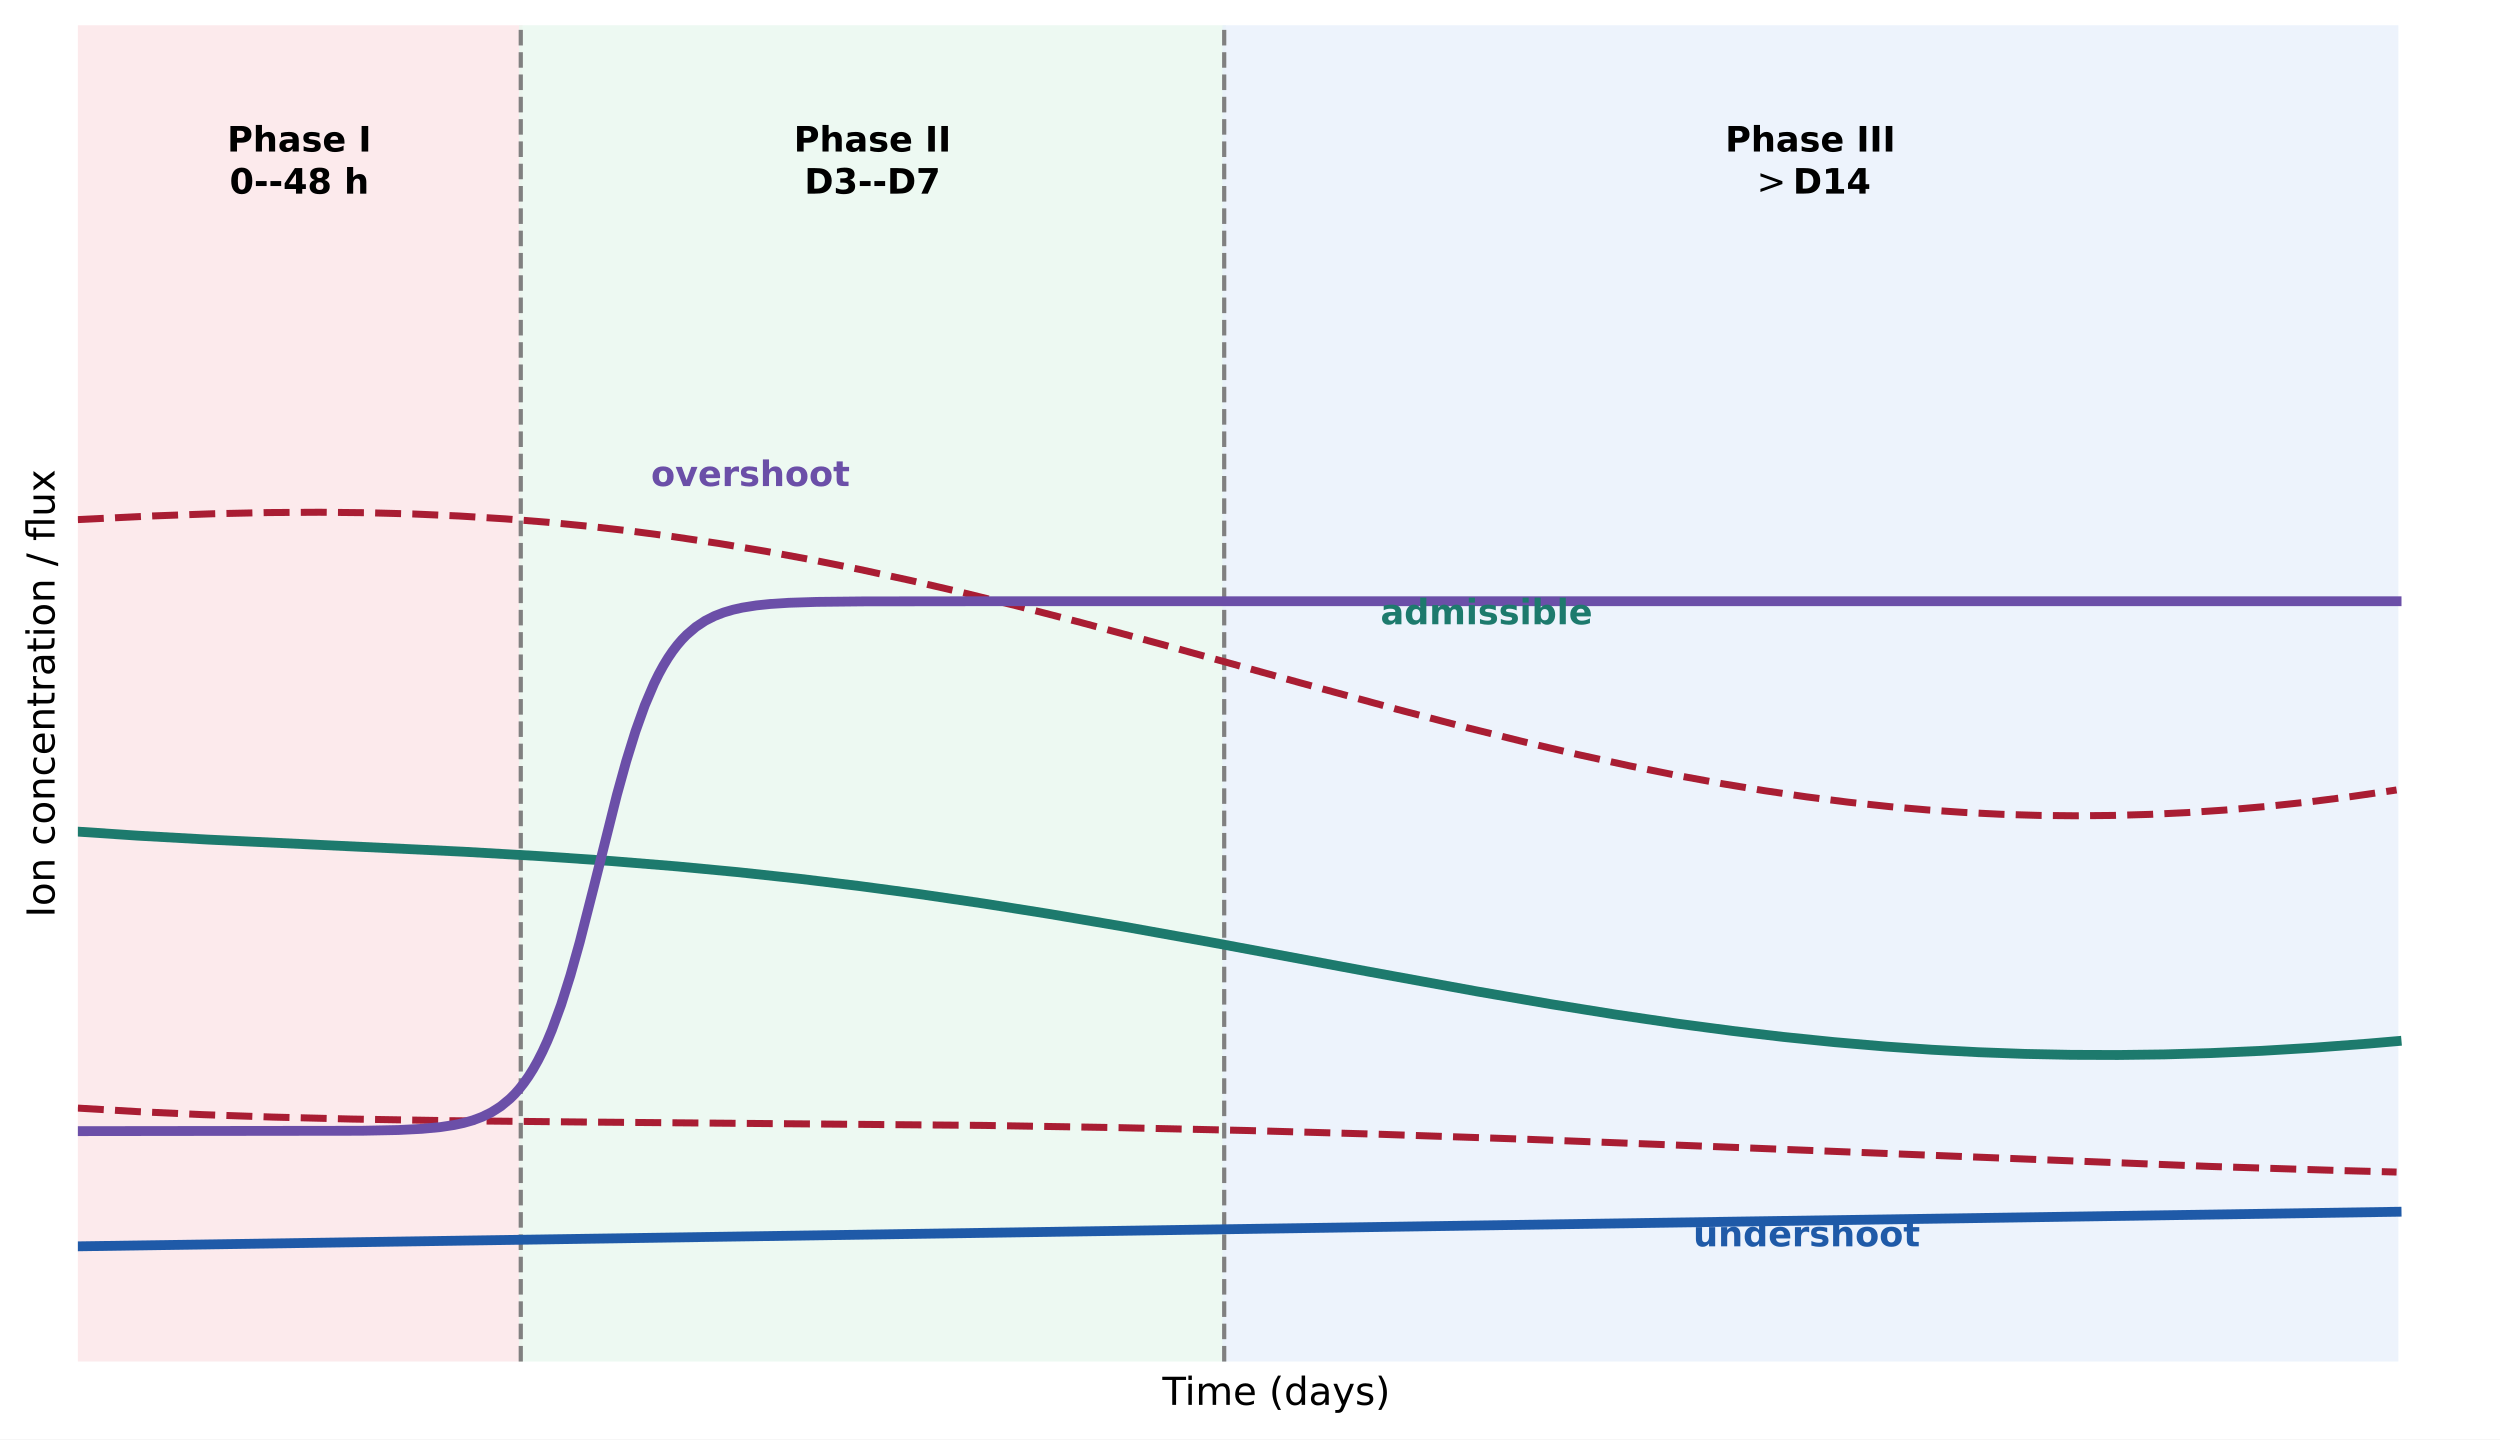
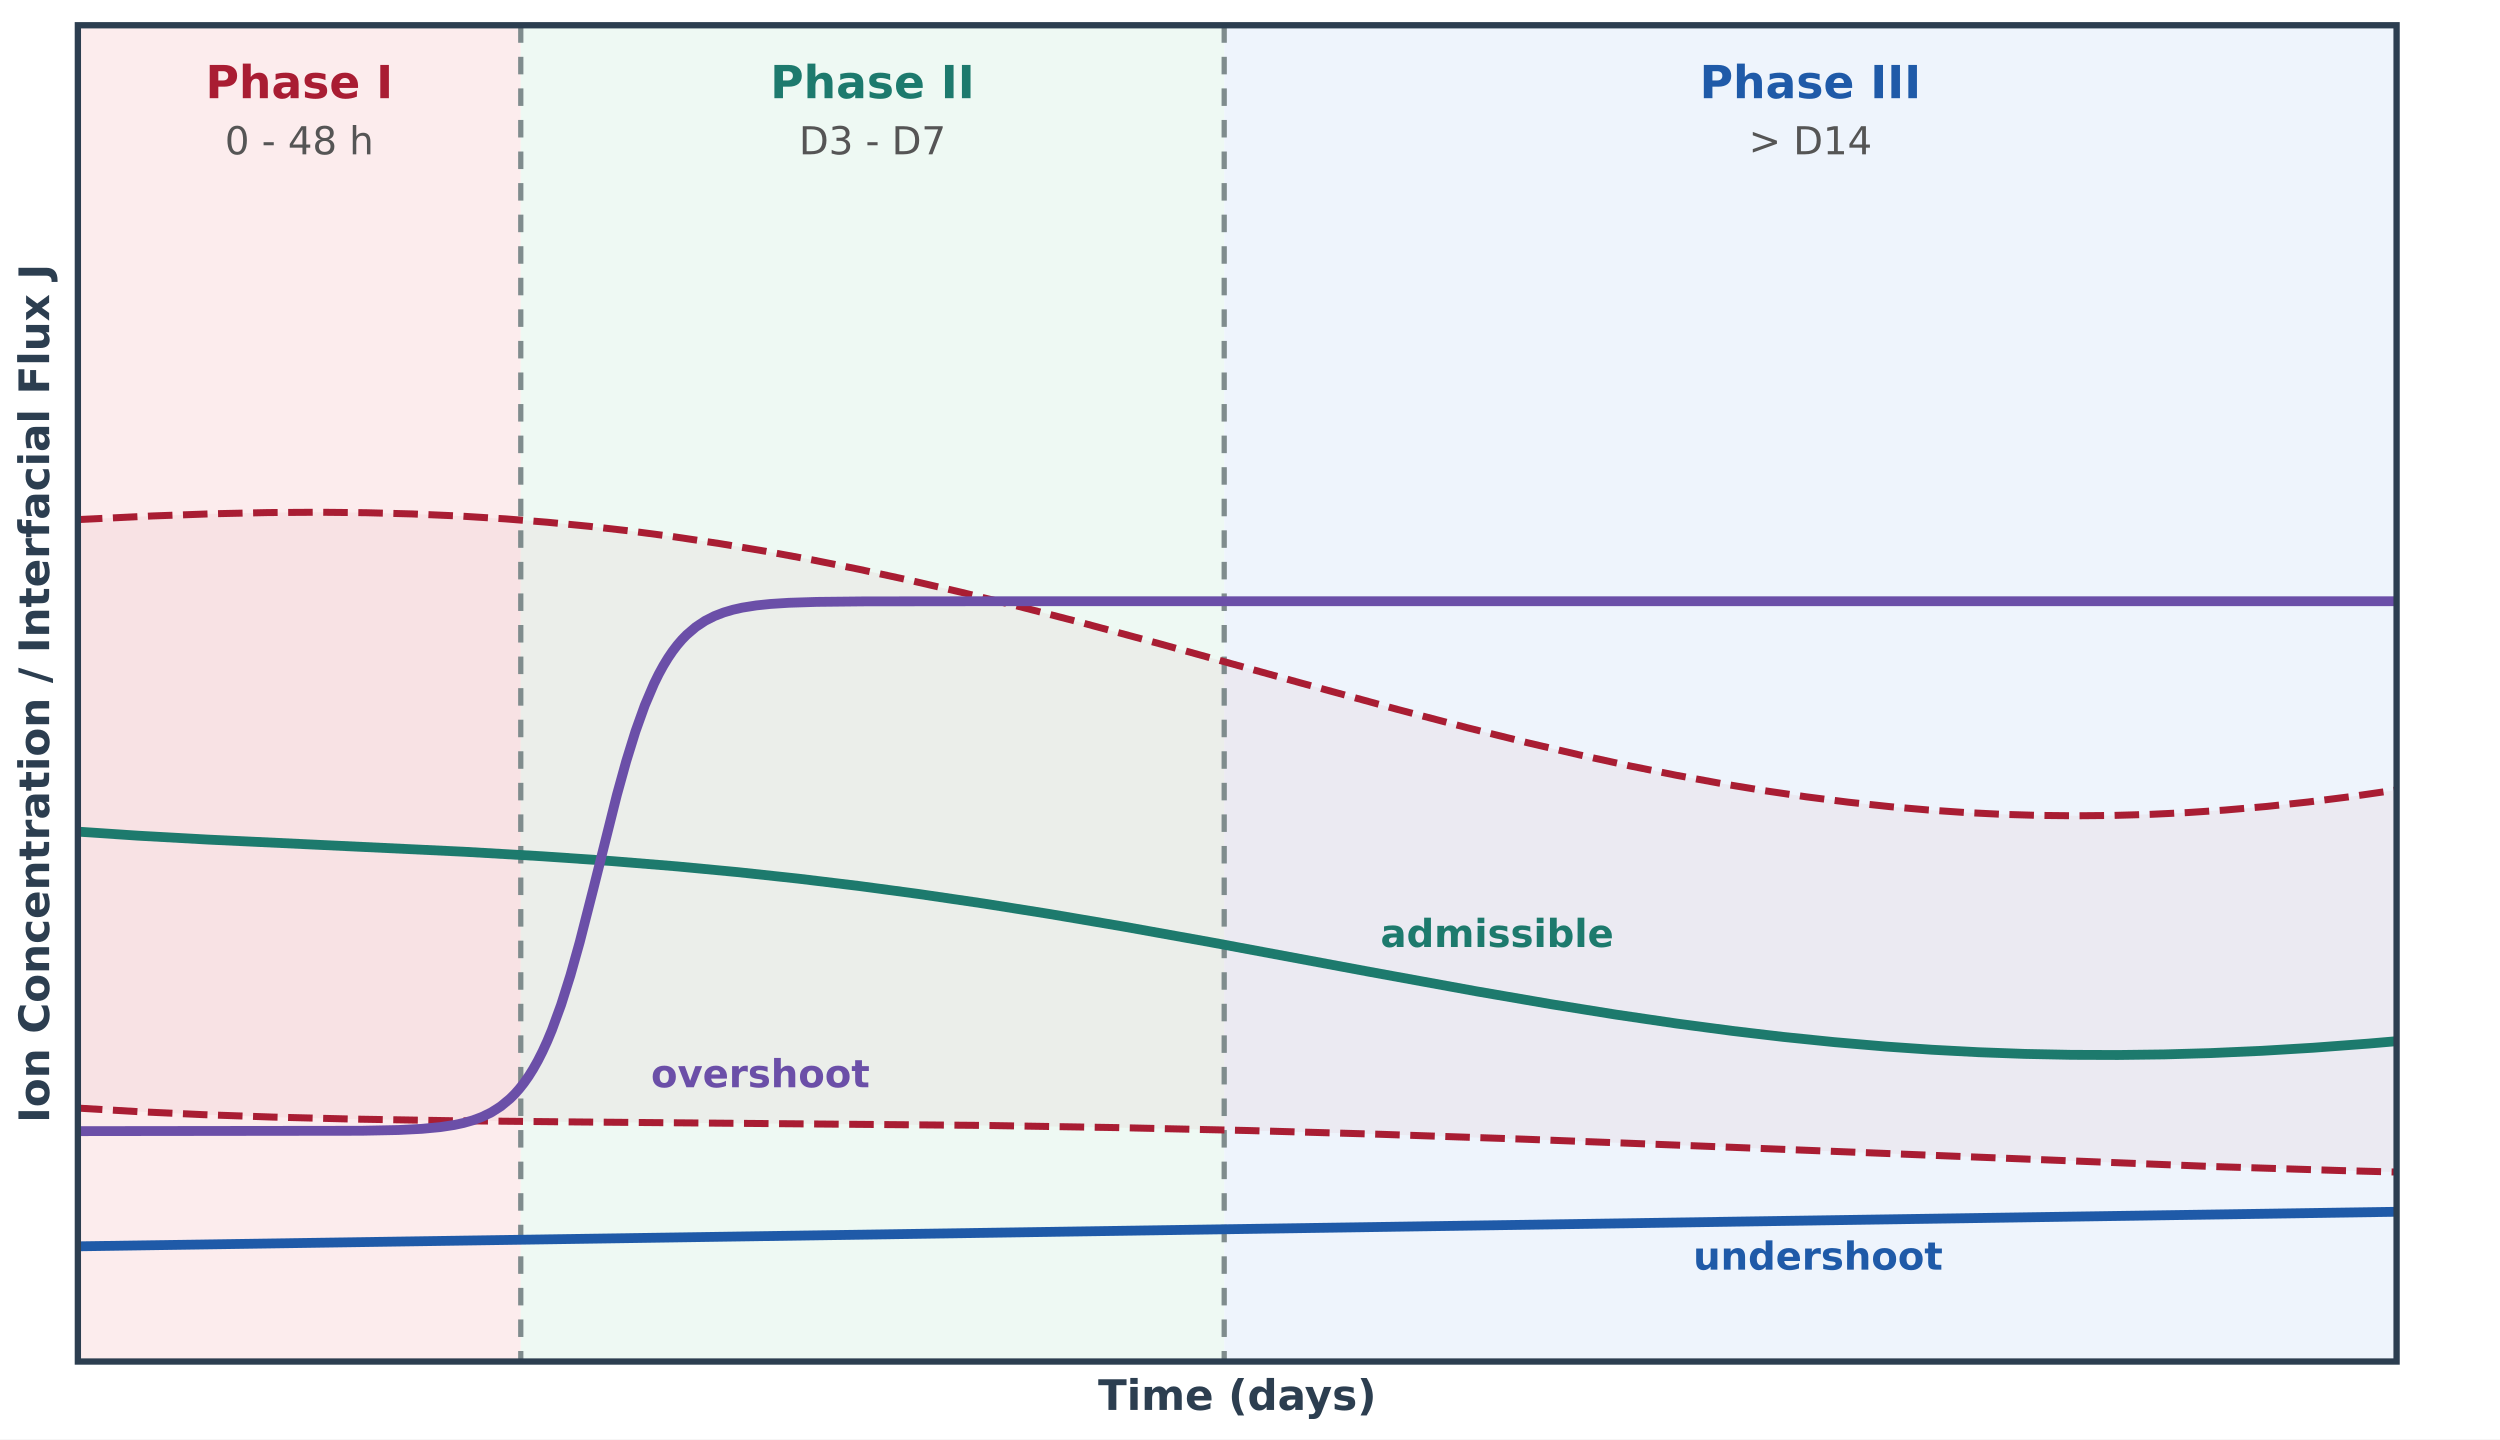
- <svg xmlns="http://www.w3.org/2000/svg" xmlns:xlink="http://www.w3.org/1999/xlink" width="712.801pt" height="410.401pt" viewBox="0 0 712.801 410.401" version="1.1">
+ <svg xmlns="http://www.w3.org/2000/svg" width="712.801pt" height="410.401pt" viewBox="0 0 712.801 410.401" version="1.1">
  <defs>
-     <style type="text/css">*{stroke-linejoin: round; stroke-linecap: butt}</style>
-   </defs>
-   <g id="figure_1">
-     <g id="patch_1">
-       <path d="M 0 410.401  L 712.801 410.401  L 712.801 0  L 0 0  z " style="fill: #ffffff" />
-     </g>
-     <g id="axes_1">
-       <g id="patch_2">
-         <path d="M 22.201 388.2  L 148.481 388.2  L 148.481 7.2  L 22.201 7.2  z " clip-path="url(#p2aba3b07e5)" style="fill: #fbe5e7; opacity: 0.8; stroke: #fbe5e7; stroke-linejoin: miter" />
-       </g>
-       <g id="patch_3">
-         <path d="M 148.481 388.2  L 349.044 388.2  L 349.044 7.2  L 148.481 7.2  z " clip-path="url(#p2aba3b07e5)" style="fill: #e8f7ef; opacity: 0.8; stroke: #e8f7ef; stroke-linejoin: miter" />
-       </g>
-       <g id="patch_4">
-         <path d="M 349.044 388.2  L 683.316 388.2  L 683.316 7.2  L 349.044 7.2  z " clip-path="url(#p2aba3b07e5)" style="fill: #e8f0fb; opacity: 0.8; stroke: #e8f0fb; stroke-linejoin: miter" />
-       </g>
-       <g id="matplotlib.axis_1">
-         <g id="text_1">
-           <g transform="translate(331.4191 400.5583) scale(0.11 -0.11)">
-             <defs>
-               <path id="DejaVuSans-37" d="M -19 4666  L 3928 4666  L 3928 4134  L 2272 4134  L 2272 0  L 1638 0  L 1638 4134  L -19 4134  L -19 4666  z " transform="scale(0.015625)" />
-               <path id="DejaVuSans-4c" d="M 603 3500  L 1178 3500  L 1178 0  L 603 0  L 603 3500  z M 603 4863  L 1178 4863  L 1178 4134  L 603 4134  L 603 4863  z " transform="scale(0.015625)" />
-               <path id="DejaVuSans-50" d="M 3328 2828  Q 3544 3216 3844 3400  Q 4144 3584 4550 3584  Q 5097 3584 5394 3201  Q 5691 2819 5691 2113  L 5691 0  L 5113 0  L 5113 2094  Q 5113 2597 4934 2840  Q 4756 3084 4391 3084  Q 3944 3084 3684 2787  Q 3425 2491 3425 1978  L 3425 0  L 2847 0  L 2847 2094  Q 2847 2600 2669 2842  Q 2491 3084 2119 3084  Q 1678 3084 1418 2786  Q 1159 2488 1159 1978  L 1159 0  L 581 0  L 581 3500  L 1159 3500  L 1159 2956  Q 1356 3278 1631 3431  Q 1906 3584 2284 3584  Q 2666 3584 2933 3390  Q 3200 3197 3328 2828  z " transform="scale(0.015625)" />
-               <path id="DejaVuSans-48" d="M 3597 1894  L 3597 1613  L 953 1613  Q 991 1019 1311 708  Q 1631 397 2203 397  Q 2534 397 2845 478  Q 3156 559 3463 722  L 3463 178  Q 3153 47 2828 -22  Q 2503 -91 2169 -91  Q 1331 -91 842 396  Q 353 884 353 1716  Q 353 2575 817 3079  Q 1281 3584 2069 3584  Q 2775 3584 3186 3129  Q 3597 2675 3597 1894  z M 3022 2063  Q 3016 2534 2758 2815  Q 2500 3097 2075 3097  Q 1594 3097 1305 2825  Q 1016 2553 972 2059  L 3022 2063  z " transform="scale(0.015625)" />
-               <path id="DejaVuSans-3" transform="scale(0.015625)" />
-               <path id="DejaVuSans-b" d="M 1984 4856  Q 1566 4138 1362 3434  Q 1159 2731 1159 2009  Q 1159 1288 1364 580  Q 1569 -128 1984 -844  L 1484 -844  Q 1016 -109 783 600  Q 550 1309 550 2009  Q 550 2706 781 3412  Q 1013 4119 1484 4856  L 1984 4856  z " transform="scale(0.015625)" />
-               <path id="DejaVuSans-47" d="M 2906 2969  L 2906 4863  L 3481 4863  L 3481 0  L 2906 0  L 2906 525  Q 2725 213 2448 61  Q 2172 -91 1784 -91  Q 1150 -91 751 415  Q 353 922 353 1747  Q 353 2572 751 3078  Q 1150 3584 1784 3584  Q 2172 3584 2448 3432  Q 2725 3281 2906 2969  z M 947 1747  Q 947 1113 1208 752  Q 1469 391 1925 391  Q 2381 391 2643 752  Q 2906 1113 2906 1747  Q 2906 2381 2643 2742  Q 2381 3103 1925 3103  Q 1469 3103 1208 2742  Q 947 2381 947 1747  z " transform="scale(0.015625)" />
-               <path id="DejaVuSans-44" d="M 2194 1759  Q 1497 1759 1228 1600  Q 959 1441 959 1056  Q 959 750 1161 570  Q 1363 391 1709 391  Q 2188 391 2477 730  Q 2766 1069 2766 1631  L 2766 1759  L 2194 1759  z M 3341 1997  L 3341 0  L 2766 0  L 2766 531  Q 2569 213 2275 61  Q 1981 -91 1556 -91  Q 1019 -91 701 211  Q 384 513 384 1019  Q 384 1609 779 1909  Q 1175 2209 1959 2209  L 2766 2209  L 2766 2266  Q 2766 2663 2505 2880  Q 2244 3097 1772 3097  Q 1472 3097 1187 3025  Q 903 2953 641 2809  L 641 3341  Q 956 3463 1253 3523  Q 1550 3584 1831 3584  Q 2591 3584 2966 3190  Q 3341 2797 3341 1997  z " transform="scale(0.015625)" />
-               <path id="DejaVuSans-5c" d="M 2059 -325  Q 1816 -950 1584 -1140  Q 1353 -1331 966 -1331  L 506 -1331  L 506 -850  L 844 -850  Q 1081 -850 1212 -737  Q 1344 -625 1503 -206  L 1606 56  L 191 3500  L 800 3500  L 1894 763  L 2988 3500  L 3597 3500  L 2059 -325  z " transform="scale(0.015625)" />
-               <path id="DejaVuSans-56" d="M 2834 3397  L 2834 2853  Q 2591 2978 2328 3040  Q 2066 3103 1784 3103  Q 1356 3103 1142 2972  Q 928 2841 928 2578  Q 928 2378 1081 2264  Q 1234 2150 1697 2047  L 1894 2003  Q 2506 1872 2764 1633  Q 3022 1394 3022 966  Q 3022 478 2636 193  Q 2250 -91 1575 -91  Q 1294 -91 989 -36  Q 684 19 347 128  L 347 722  Q 666 556 975 473  Q 1284 391 1588 391  Q 1994 391 2212 530  Q 2431 669 2431 922  Q 2431 1156 2273 1281  Q 2116 1406 1581 1522  L 1381 1569  Q 847 1681 609 1914  Q 372 2147 372 2553  Q 372 3047 722 3315  Q 1072 3584 1716 3584  Q 2034 3584 2315 3537  Q 2597 3491 2834 3397  z " transform="scale(0.015625)" />
-               <path id="DejaVuSans-c" d="M 513 4856  L 1013 4856  Q 1481 4119 1714 3412  Q 1947 2706 1947 2009  Q 1947 1309 1714 600  Q 1481 -109 1013 -844  L 513 -844  Q 928 -128 1133 580  Q 1338 1288 1338 2009  Q 1338 2731 1133 3434  Q 928 4138 513 4856  z " transform="scale(0.015625)" />
-             </defs>
-             <use xlink:href="#DejaVuSans-37" />
-             <use xlink:href="#DejaVuSans-4c" transform="translate(58 0)" />
-             <use xlink:href="#DejaVuSans-50" transform="translate(85.78125 0)" />
-             <use xlink:href="#DejaVuSans-48" transform="translate(183.1875 0)" />
-             <use xlink:href="#DejaVuSans-3" transform="translate(244.7188 0)" />
-             <use xlink:href="#DejaVuSans-b" transform="translate(276.5 0)" />
-             <use xlink:href="#DejaVuSans-47" transform="translate(315.5156 0)" />
-             <use xlink:href="#DejaVuSans-44" transform="translate(379 0)" />
-             <use xlink:href="#DejaVuSans-5c" transform="translate(440.2812 0)" />
-             <use xlink:href="#DejaVuSans-56" transform="translate(499.4688 0)" />
-             <use xlink:href="#DejaVuSans-c" transform="translate(551.5625 0)" />
-           </g>
-         </g>
-       </g>
-       <g id="matplotlib.axis_2">
-         <g id="text_2">
-           <g transform="translate(15.55828 261.567) rotate(-90) scale(0.11 -0.11)">
-             <defs>
-               <path id="DejaVuSans-2c" d="M 628 4666  L 1259 4666  L 1259 0  L 628 0  L 628 4666  z " transform="scale(0.015625)" />
-               <path id="DejaVuSans-52" d="M 1959 3097  Q 1497 3097 1228 2736  Q 959 2375 959 1747  Q 959 1119 1226 758  Q 1494 397 1959 397  Q 2419 397 2687 759  Q 2956 1122 2956 1747  Q 2956 2369 2687 2733  Q 2419 3097 1959 3097  z M 1959 3584  Q 2709 3584 3137 3096  Q 3566 2609 3566 1747  Q 3566 888 3137 398  Q 2709 -91 1959 -91  Q 1206 -91 779 398  Q 353 888 353 1747  Q 353 2609 779 3096  Q 1206 3584 1959 3584  z " transform="scale(0.015625)" />
-               <path id="DejaVuSans-51" d="M 3513 2113  L 3513 0  L 2938 0  L 2938 2094  Q 2938 2591 2744 2837  Q 2550 3084 2163 3084  Q 1697 3084 1428 2787  Q 1159 2491 1159 1978  L 1159 0  L 581 0  L 581 3500  L 1159 3500  L 1159 2956  Q 1366 3272 1645 3428  Q 1925 3584 2291 3584  Q 2894 3584 3203 3211  Q 3513 2838 3513 2113  z " transform="scale(0.015625)" />
-               <path id="DejaVuSans-46" d="M 3122 3366  L 3122 2828  Q 2878 2963 2633 3030  Q 2388 3097 2138 3097  Q 1578 3097 1268 2742  Q 959 2388 959 1747  Q 959 1106 1268 751  Q 1578 397 2138 397  Q 2388 397 2633 464  Q 2878 531 3122 666  L 3122 134  Q 2881 22 2623 -34  Q 2366 -91 2075 -91  Q 1284 -91 818 406  Q 353 903 353 1747  Q 353 2603 823 3093  Q 1294 3584 2113 3584  Q 2378 3584 2631 3529  Q 2884 3475 3122 3366  z " transform="scale(0.015625)" />
-               <path id="DejaVuSans-57" d="M 1172 4494  L 1172 3500  L 2356 3500  L 2356 3053  L 1172 3053  L 1172 1153  Q 1172 725 1289 603  Q 1406 481 1766 481  L 2356 481  L 2356 0  L 1766 0  Q 1100 0 847 248  Q 594 497 594 1153  L 594 3053  L 172 3053  L 172 3500  L 594 3500  L 594 4494  L 1172 4494  z " transform="scale(0.015625)" />
-               <path id="DejaVuSans-55" d="M 2631 2963  Q 2534 3019 2420 3045  Q 2306 3072 2169 3072  Q 1681 3072 1420 2755  Q 1159 2438 1159 1844  L 1159 0  L 581 0  L 581 3500  L 1159 3500  L 1159 2956  Q 1341 3275 1631 3429  Q 1922 3584 2338 3584  Q 2397 3584 2469 3576  Q 2541 3569 2628 3553  L 2631 2963  z " transform="scale(0.015625)" />
-               <path id="DejaVuSans-12" d="M 1625 4666  L 2156 4666  L 531 -594  L 0 -594  L 1625 4666  z " transform="scale(0.015625)" />
-               <path id="DejaVuSans-13b0" d="M 1831 4863  L 3431 4863  L 3431 0  L 2853 0  L 2853 4384  L 1825 4384  Q 1516 4384 1395 4259  Q 1275 4134 1275 3809  L 1275 3500  L 2222 3500  L 2222 3053  L 1275 3053  L 1275 0  L 697 0  L 697 3053  L 147 3053  L 147 3500  L 697 3500  L 697 3744  Q 697 4328 969 4595  Q 1241 4863 1831 4863  z " transform="scale(0.015625)" />
-               <path id="DejaVuSans-58" d="M 544 1381  L 544 3500  L 1119 3500  L 1119 1403  Q 1119 906 1312 657  Q 1506 409 1894 409  Q 2359 409 2629 706  Q 2900 1003 2900 1516  L 2900 3500  L 3475 3500  L 3475 0  L 2900 0  L 2900 538  Q 2691 219 2414 64  Q 2138 -91 1772 -91  Q 1169 -91 856 284  Q 544 659 544 1381  z M 1991 3584  L 1991 3584  z " transform="scale(0.015625)" />
-               <path id="DejaVuSans-5b" d="M 3513 3500  L 2247 1797  L 3578 0  L 2900 0  L 1881 1375  L 863 0  L 184 0  L 1544 1831  L 300 3500  L 978 3500  L 1906 2253  L 2834 3500  L 3513 3500  z " transform="scale(0.015625)" />
-             </defs>
-             <use xlink:href="#DejaVuSans-2c" />
-             <use xlink:href="#DejaVuSans-52" transform="translate(29.5 0)" />
-             <use xlink:href="#DejaVuSans-51" transform="translate(90.6875 0)" />
-             <use xlink:href="#DejaVuSans-3" transform="translate(154.0625 0)" />
-             <use xlink:href="#DejaVuSans-46" transform="translate(185.8438 0)" />
-             <use xlink:href="#DejaVuSans-52" transform="translate(240.8281 0)" />
-             <use xlink:href="#DejaVuSans-51" transform="translate(302.0156 0)" />
-             <use xlink:href="#DejaVuSans-46" transform="translate(365.3906 0)" />
-             <use xlink:href="#DejaVuSans-48" transform="translate(420.375 0)" />
-             <use xlink:href="#DejaVuSans-51" transform="translate(481.9062 0)" />
-             <use xlink:href="#DejaVuSans-57" transform="translate(545.2812 0)" />
-             <use xlink:href="#DejaVuSans-55" transform="translate(584.4844 0)" />
-             <use xlink:href="#DejaVuSans-44" transform="translate(625.5938 0)" />
-             <use xlink:href="#DejaVuSans-57" transform="translate(686.875 0)" />
-             <use xlink:href="#DejaVuSans-4c" transform="translate(726.0781 0)" />
-             <use xlink:href="#DejaVuSans-52" transform="translate(753.8594 0)" />
-             <use xlink:href="#DejaVuSans-51" transform="translate(815.0469 0)" />
-             <use xlink:href="#DejaVuSans-3" transform="translate(878.4219 0)" />
-             <use xlink:href="#DejaVuSans-12" transform="translate(910.2031 0)" />
-             <use xlink:href="#DejaVuSans-3" transform="translate(943.8906 0)" />
-             <use xlink:href="#DejaVuSans-13b0" transform="translate(975.6719 0)" />
-             <use xlink:href="#DejaVuSans-58" transform="translate(1038.656 0)" />
-             <use xlink:href="#DejaVuSans-5b" transform="translate(1102.031 0)" />
-           </g>
-         </g>
-       </g>
-       <g id="line2d_1">
-         <path d="M 148.481 388.2  L 148.481 7.2  " clip-path="url(#p2aba3b07e5)" style="fill: none; stroke-dasharray: 4.44,1.92; stroke-dashoffset: 0; stroke: #808080; stroke-width: 1.2" />
-       </g>
-       <g id="line2d_2">
-         <path d="M 349.044 388.2  L 349.044 7.2  " clip-path="url(#p2aba3b07e5)" style="fill: none; stroke-dasharray: 4.44,1.92; stroke-dashoffset: 0; stroke: #808080; stroke-width: 1.2" />
-       </g>
-       <g id="line2d_3">
-         <path d="M 22.201 315.941  L 39.424 316.957  L 57.973 317.812  L 77.846 318.504  L 100.369 319.068  L 128.191 319.53  L 165.288 319.899  L 280.552 320.88  L 318.974 321.512  L 356.071 322.343  L 393.167 323.395  L 434.239 324.79  L 483.259 326.694  L 630.321 332.58  L 667.418 333.75  L 683.316 334.178  L 683.316 334.178  " clip-path="url(#p2aba3b07e5)" style="fill: none; stroke-dasharray: 7.4,3.2; stroke-dashoffset: 0; stroke: #a91d33; stroke-width: 2" />
-       </g>
-       <g id="line2d_4">
-         <path d="M 22.201 148.149  L 43.399 147.111  L 60.622 146.487  L 76.521 146.141  L 91.095 146.052  L 104.343 146.184  L 117.592 146.534  L 130.841 147.117  L 144.09 147.941  L 156.014 148.896  L 167.938 150.055  L 179.862 151.419  L 191.786 152.986  L 205.034 154.962  L 218.283 157.178  L 231.532 159.624  L 244.781 162.287  L 259.354 165.449  L 273.928 168.831  L 289.827 172.74  L 308.375 177.54  L 330.898 183.624  L 370.644 194.66  L 398.467 202.274  L 418.34 207.49  L 435.563 211.777  L 450.137 215.192  L 464.711 218.377  L 477.96 221.046  L 491.208 223.478  L 503.132 225.448  L 515.056 227.198  L 526.98 228.717  L 538.904 229.995  L 549.503 230.923  L 560.102 231.65  L 570.701 232.172  L 581.3 232.488  L 591.899 232.596  L 602.498 232.497  L 613.097 232.191  L 623.696 231.681  L 634.296 230.971  L 646.219 229.937  L 658.143 228.663  L 670.067 227.159  L 681.991 225.435  L 683.316 225.231  L 683.316 225.231  " clip-path="url(#p2aba3b07e5)" style="fill: none; stroke-dasharray: 7.4,3.2; stroke-dashoffset: 0; stroke: #a91d33; stroke-width: 2" />
-       </g>
-       <g id="line2d_5">
-         <path d="M 22.201 237.114  L 39.424 238.273  L 59.298 239.383  L 88.445 240.763  L 132.166 242.842  L 154.689 244.146  L 174.562 245.521  L 193.11 247.035  L 210.334 248.663  L 227.557 250.515  L 244.781 252.597  L 262.004 254.904  L 280.552 257.627  L 299.101 260.575  L 320.299 264.178  L 345.472 268.702  L 390.518 277.092  L 420.99 282.65  L 442.188 286.304  L 460.736 289.282  L 477.96 291.817  L 493.858 293.927  L 508.432 295.644  L 523.006 297.134  L 537.579 298.384  L 550.828 299.302  L 564.077 300.005  L 577.326 300.49  L 590.574 300.755  L 603.823 300.802  L 617.072 300.634  L 630.321 300.257  L 644.895 299.611  L 659.468 298.737  L 675.367 297.545  L 683.316 296.863  L 683.316 296.863  " clip-path="url(#p2aba3b07e5)" style="fill: none; stroke: #1d7a6d; stroke-width: 2.8; stroke-linecap: square" />
-       </g>
-       <g id="line2d_6">
-         <path d="M 22.201 322.51  L 103.019 322.408  L 113.618 322.19  L 120.242 321.858  L 125.542 321.36  L 129.516 320.753  L 132.166 320.182  L 134.816 319.429  L 137.465 318.438  L 140.115 317.141  L 142.765 315.451  L 145.415 313.262  L 146.74 311.943  L 148.064 310.452  L 149.389 308.77  L 150.714 306.881  L 152.039 304.766  L 153.364 302.406  L 154.689 299.787  L 156.014 296.893  L 157.339 293.713  L 159.988 286.471  L 162.638 278.07  L 165.288 268.627  L 169.263 253.07  L 175.887 226.649  L 178.537 217.081  L 181.186 208.53  L 183.836 201.129  L 186.486 194.9  L 187.811 192.208  L 189.136 189.78  L 190.461 187.601  L 191.786 185.652  L 193.11 183.917  L 194.435 182.376  L 195.76 181.012  L 198.41 178.747  L 201.06 176.996  L 203.709 175.651  L 206.359 174.624  L 209.009 173.842  L 211.659 173.249  L 215.633 172.619  L 219.608 172.205  L 224.908 171.866  L 232.857 171.612  L 246.106 171.469  L 279.228 171.425  L 683.316 171.424  L 683.316 171.424  " clip-path="url(#p2aba3b07e5)" style="fill: none; stroke: #6b4fa8; stroke-width: 2.8; stroke-linecap: square" />
-       </g>
-       <g id="line2d_7">
-         <path d="M 22.201 355.355  L 683.316 345.502  L 683.316 345.502  " clip-path="url(#p2aba3b07e5)" style="fill: none; stroke: #1f5aa8; stroke-width: 2.8; stroke-linecap: square" />
-       </g>
-       <g id="text_3">
-         <g transform="translate(64.77467 43.21047) scale(0.1 -0.1)">
-           <defs>
-             <path id="DejaVuSans-Bold-33" d="M 588 4666  L 2584 4666  Q 3475 4666 3951 4270  Q 4428 3875 4428 3144  Q 4428 2409 3951 2014  Q 3475 1619 2584 1619  L 1791 1619  L 1791 0  L 588 0  L 588 4666  z M 1791 3794  L 1791 2491  L 2456 2491  Q 2806 2491 2997 2661  Q 3188 2831 3188 3144  Q 3188 3456 2997 3625  Q 2806 3794 2456 3794  L 1791 3794  z " transform="scale(0.015625)" />
-             <path id="DejaVuSans-Bold-4b" d="M 4056 2131  L 4056 0  L 2931 0  L 2931 347  L 2931 1625  Q 2931 2084 2911 2256  Q 2891 2428 2841 2509  Q 2775 2619 2662 2680  Q 2550 2741 2406 2741  Q 2056 2741 1856 2470  Q 1656 2200 1656 1722  L 1656 0  L 538 0  L 538 4863  L 1656 4863  L 1656 2988  Q 1909 3294 2193 3439  Q 2478 3584 2822 3584  Q 3428 3584 3742 3212  Q 4056 2841 4056 2131  z " transform="scale(0.015625)" />
-             <path id="DejaVuSans-Bold-44" d="M 2106 1575  Q 1756 1575 1579 1456  Q 1403 1338 1403 1106  Q 1403 894 1545 773  Q 1688 653 1941 653  Q 2256 653 2472 879  Q 2688 1106 2688 1447  L 2688 1575  L 2106 1575  z M 3816 1997  L 3816 0  L 2688 0  L 2688 519  Q 2463 200 2181 54  Q 1900 -91 1497 -91  Q 953 -91 614 226  Q 275 544 275 1050  Q 275 1666 698 1953  Q 1122 2241 2028 2241  L 2688 2241  L 2688 2328  Q 2688 2594 2478 2717  Q 2269 2841 1825 2841  Q 1466 2841 1156 2769  Q 847 2697 581 2553  L 581 3406  Q 941 3494 1303 3539  Q 1666 3584 2028 3584  Q 2975 3584 3395 3211  Q 3816 2838 3816 1997  z " transform="scale(0.015625)" />
-             <path id="DejaVuSans-Bold-56" d="M 3272 3391  L 3272 2541  Q 2913 2691 2578 2766  Q 2244 2841 1947 2841  Q 1628 2841 1473 2761  Q 1319 2681 1319 2516  Q 1319 2381 1436 2309  Q 1553 2238 1856 2203  L 2053 2175  Q 2913 2066 3209 1816  Q 3506 1566 3506 1031  Q 3506 472 3093 190  Q 2681 -91 1863 -91  Q 1516 -91 1145 -36  Q 775 19 384 128  L 384 978  Q 719 816 1070 734  Q 1422 653 1784 653  Q 2113 653 2278 743  Q 2444 834 2444 1013  Q 2444 1163 2330 1236  Q 2216 1309 1875 1350  L 1678 1375  Q 931 1469 631 1722  Q 331 1975 331 2491  Q 331 3047 712 3315  Q 1094 3584 1881 3584  Q 2191 3584 2531 3537  Q 2872 3491 3272 3391  z " transform="scale(0.015625)" />
-             <path id="DejaVuSans-Bold-48" d="M 4031 1759  L 4031 1441  L 1416 1441  Q 1456 1047 1700 850  Q 1944 653 2381 653  Q 2734 653 3104 758  Q 3475 863 3866 1075  L 3866 213  Q 3469 63 3072 -14  Q 2675 -91 2278 -91  Q 1328 -91 801 392  Q 275 875 275 1747  Q 275 2603 792 3093  Q 1309 3584 2216 3584  Q 3041 3584 3536 3087  Q 4031 2591 4031 1759  z M 2881 2131  Q 2881 2450 2695 2645  Q 2509 2841 2209 2841  Q 1884 2841 1681 2658  Q 1478 2475 1428 2131  L 2881 2131  z " transform="scale(0.015625)" />
-             <path id="DejaVuSans-Bold-3" transform="scale(0.015625)" />
-             <path id="DejaVuSans-Bold-2c" d="M 588 4666  L 1791 4666  L 1791 0  L 588 0  L 588 4666  z " transform="scale(0.015625)" />
-           </defs>
-           <use xlink:href="#DejaVuSans-Bold-33" />
-           <use xlink:href="#DejaVuSans-Bold-4b" transform="translate(73.29688 0)" />
-           <use xlink:href="#DejaVuSans-Bold-44" transform="translate(144.4844 0)" />
-           <use xlink:href="#DejaVuSans-Bold-56" transform="translate(211.9688 0)" />
-           <use xlink:href="#DejaVuSans-Bold-48" transform="translate(271.4844 0)" />
-           <use xlink:href="#DejaVuSans-Bold-3" transform="translate(339.3125 0)" />
-           <use xlink:href="#DejaVuSans-Bold-2c" transform="translate(374.125 0)" />
-         </g>
-         <g transform="translate(65.45436 55.21321) scale(0.1 -0.1)">
-           <defs>
-             <path id="DejaVuSans-Bold-13" d="M 2944 2338  Q 2944 3213 2780 3570  Q 2616 3928 2228 3928  Q 1841 3928 1675 3570  Q 1509 3213 1509 2338  Q 1509 1453 1675 1090  Q 1841 728 2228 728  Q 2613 728 2778 1090  Q 2944 1453 2944 2338  z M 4147 2328  Q 4147 1169 3647 539  Q 3147 -91 2228 -91  Q 1306 -91 806 539  Q 306 1169 306 2328  Q 306 3491 806 4120  Q 1306 4750 2228 4750  Q 3147 4750 3647 4120  Q 4147 3491 4147 2328  z " transform="scale(0.015625)" />
-             <path id="DejaVuSans-Bold-10" d="M 347 2297  L 2309 2297  L 2309 1388  L 347 1388  L 347 2297  z " transform="scale(0.015625)" />
-             <path id="DejaVuSans-Bold-17" d="M 2356 3675  L 1038 1722  L 2356 1722  L 2356 3675  z M 2156 4666  L 3494 4666  L 3494 1722  L 4159 1722  L 4159 850  L 3494 850  L 3494 0  L 2356 0  L 2356 850  L 288 850  L 288 1881  L 2156 4666  z " transform="scale(0.015625)" />
-             <path id="DejaVuSans-Bold-1b" d="M 2228 2088  Q 1891 2088 1709 1903  Q 1528 1719 1528 1375  Q 1528 1031 1709 848  Q 1891 666 2228 666  Q 2563 666 2741 848  Q 2919 1031 2919 1375  Q 2919 1722 2741 1905  Q 2563 2088 2228 2088  z M 1350 2484  Q 925 2613 709 2878  Q 494 3144 494 3541  Q 494 4131 934 4440  Q 1375 4750 2228 4750  Q 3075 4750 3515 4442  Q 3956 4134 3956 3541  Q 3956 3144 3739 2878  Q 3522 2613 3097 2484  Q 3572 2353 3814 2058  Q 4056 1763 4056 1313  Q 4056 619 3595 264  Q 3134 -91 2228 -91  Q 1319 -91 855 264  Q 391 619 391 1313  Q 391 1763 633 2058  Q 875 2353 1350 2484  z M 1631 3419  Q 1631 3141 1786 2991  Q 1941 2841 2228 2841  Q 2509 2841 2662 2991  Q 2816 3141 2816 3419  Q 2816 3697 2662 3845  Q 2509 3994 2228 3994  Q 1941 3994 1786 3844  Q 1631 3694 1631 3419  z " transform="scale(0.015625)" />
-           </defs>
-           <use xlink:href="#DejaVuSans-Bold-13" />
-           <use xlink:href="#DejaVuSans-Bold-10" transform="translate(69.57812 0)" />
-           <use xlink:href="#DejaVuSans-Bold-10" transform="translate(111.0781 0)" />
-           <use xlink:href="#DejaVuSans-Bold-17" transform="translate(152.5781 0)" />
-           <use xlink:href="#DejaVuSans-Bold-1b" transform="translate(222.1562 0)" />
-           <use xlink:href="#DejaVuSans-Bold-3" transform="translate(291.7344 0)" />
-           <use xlink:href="#DejaVuSans-Bold-4b" transform="translate(326.5469 0)" />
-         </g>
-       </g>
-       <g id="text_4">
-         <g transform="translate(226.3363 43.21086) scale(0.1 -0.1)">
-           <use xlink:href="#DejaVuSans-Bold-33" />
-           <use xlink:href="#DejaVuSans-Bold-4b" transform="translate(73.29688 0)" />
-           <use xlink:href="#DejaVuSans-Bold-44" transform="translate(144.4844 0)" />
-           <use xlink:href="#DejaVuSans-Bold-56" transform="translate(211.9688 0)" />
-           <use xlink:href="#DejaVuSans-Bold-48" transform="translate(271.4844 0)" />
-           <use xlink:href="#DejaVuSans-Bold-3" transform="translate(339.3125 0)" />
-           <use xlink:href="#DejaVuSans-Bold-2c" transform="translate(374.125 0)" />
-           <use xlink:href="#DejaVuSans-Bold-2c" transform="translate(411.3281 0)" />
-         </g>
-         <g transform="translate(229.3534 55.21282) scale(0.1 -0.1)">
-           <defs>
-             <path id="DejaVuSans-Bold-27" d="M 1791 3756  L 1791 909  L 2222 909  Q 2959 909 3348 1275  Q 3738 1641 3738 2338  Q 3738 3031 3350 3393  Q 2963 3756 2222 3756  L 1791 3756  z M 588 4666  L 1856 4666  Q 2919 4666 3439 4514  Q 3959 4363 4331 4000  Q 4659 3684 4818 3271  Q 4978 2859 4978 2338  Q 4978 1809 4818 1395  Q 4659 981 4331 666  Q 3956 303 3431 151  Q 2906 0 1856 0  L 588 0  L 588 4666  z " transform="scale(0.015625)" />
-             <path id="DejaVuSans-Bold-16" d="M 2981 2516  Q 3453 2394 3698 2092  Q 3944 1791 3944 1325  Q 3944 631 3412 270  Q 2881 -91 1863 -91  Q 1503 -91 1142 -33  Q 781 25 428 141  L 428 1069  Q 766 900 1098 814  Q 1431 728 1753 728  Q 2231 728 2486 893  Q 2741 1059 2741 1369  Q 2741 1688 2480 1852  Q 2219 2016 1709 2016  L 1228 2016  L 1228 2791  L 1734 2791  Q 2188 2791 2409 2933  Q 2631 3075 2631 3366  Q 2631 3634 2415 3781  Q 2200 3928 1806 3928  Q 1516 3928 1219 3862  Q 922 3797 628 3669  L 628 4550  Q 984 4650 1334 4700  Q 1684 4750 2022 4750  Q 2931 4750 3382 4451  Q 3834 4153 3834 3553  Q 3834 3144 3618 2883  Q 3403 2622 2981 2516  z " transform="scale(0.015625)" />
-             <path id="DejaVuSans-Bold-1a" d="M 428 4666  L 3944 4666  L 3944 3988  L 2125 0  L 953 0  L 2675 3781  L 428 3781  L 428 4666  z " transform="scale(0.015625)" />
-           </defs>
-           <use xlink:href="#DejaVuSans-Bold-27" />
-           <use xlink:href="#DejaVuSans-Bold-16" transform="translate(83.01562 0)" />
-           <use xlink:href="#DejaVuSans-Bold-10" transform="translate(152.5938 0)" />
-           <use xlink:href="#DejaVuSans-Bold-10" transform="translate(194.0938 0)" />
-           <use xlink:href="#DejaVuSans-Bold-27" transform="translate(235.5938 0)" />
-           <use xlink:href="#DejaVuSans-Bold-1a" transform="translate(318.6094 0)" />
-         </g>
-       </g>
-       <g id="text_5">
-         <g transform="translate(491.8935 43.21086) scale(0.1 -0.1)">
-           <use xlink:href="#DejaVuSans-Bold-33" />
-           <use xlink:href="#DejaVuSans-Bold-4b" transform="translate(73.29688 0)" />
-           <use xlink:href="#DejaVuSans-Bold-44" transform="translate(144.4844 0)" />
-           <use xlink:href="#DejaVuSans-Bold-56" transform="translate(211.9688 0)" />
-           <use xlink:href="#DejaVuSans-Bold-48" transform="translate(271.4844 0)" />
-           <use xlink:href="#DejaVuSans-Bold-3" transform="translate(339.3125 0)" />
-           <use xlink:href="#DejaVuSans-Bold-2c" transform="translate(374.125 0)" />
-           <use xlink:href="#DejaVuSans-Bold-2c" transform="translate(411.3281 0)" />
-           <use xlink:href="#DejaVuSans-Bold-2c" transform="translate(448.5312 0)" />
-         </g>
-         <g transform="translate(498.9302 55.21282) scale(0.1 -0.1)">
-           <defs>
-             <path id="DejaVuSans-21" d="M 678 3150  L 678 3719  L 4684 2266  L 4684 1747  L 678 294  L 678 863  L 3897 2003  L 678 3150  z " transform="scale(0.015625)" />
-             <path id="DejaVuSans-Bold-14" d="M 750 831  L 1813 831  L 1813 3847  L 722 3622  L 722 4441  L 1806 4666  L 2950 4666  L 2950 831  L 4013 831  L 4013 0  L 750 0  L 750 831  z " transform="scale(0.015625)" />
-           </defs>
-           <use xlink:href="#DejaVuSans-21" transform="translate(19.48242 0.09375)" />
-           <use xlink:href="#DejaVuSans-Bold-27" transform="translate(122.7539 0.09375)" />
-           <use xlink:href="#DejaVuSans-Bold-14" transform="translate(205.7617 0.09375)" />
-           <use xlink:href="#DejaVuSans-Bold-17" transform="translate(275.3418 0.09375)" />
-         </g>
-       </g>
-       <g id="text_6">
-         <g style="fill: #1d7a6d" transform="translate(393.6139 177.9931) scale(0.1 -0.1)">
-           <defs>
-             <path id="DejaVuSans-Bold-47" d="M 2919 2988  L 2919 4863  L 4044 4863  L 4044 0  L 2919 0  L 2919 506  Q 2688 197 2409 53  Q 2131 -91 1766 -91  Q 1119 -91 703 423  Q 288 938 288 1747  Q 288 2556 703 3070  Q 1119 3584 1766 3584  Q 2128 3584 2408 3439  Q 2688 3294 2919 2988  z M 2181 722  Q 2541 722 2730 984  Q 2919 1247 2919 1747  Q 2919 2247 2730 2509  Q 2541 2772 2181 2772  Q 1825 2772 1636 2509  Q 1447 2247 1447 1747  Q 1447 1247 1636 984  Q 1825 722 2181 722  z " transform="scale(0.015625)" />
-             <path id="DejaVuSans-Bold-50" d="M 3781 2919  Q 3994 3244 4286 3414  Q 4578 3584 4928 3584  Q 5531 3584 5847 3212  Q 6163 2841 6163 2131  L 6163 0  L 5038 0  L 5038 1825  Q 5041 1866 5042 1909  Q 5044 1953 5044 2034  Q 5044 2406 4934 2573  Q 4825 2741 4581 2741  Q 4263 2741 4089 2478  Q 3916 2216 3909 1719  L 3909 0  L 2784 0  L 2784 1825  Q 2784 2406 2684 2573  Q 2584 2741 2328 2741  Q 2006 2741 1831 2477  Q 1656 2213 1656 1722  L 1656 0  L 531 0  L 531 3500  L 1656 3500  L 1656 2988  Q 1863 3284 2130 3434  Q 2397 3584 2719 3584  Q 3081 3584 3359 3409  Q 3638 3234 3781 2919  z " transform="scale(0.015625)" />
-             <path id="DejaVuSans-Bold-4c" d="M 538 3500  L 1656 3500  L 1656 0  L 538 0  L 538 3500  z M 538 4863  L 1656 4863  L 1656 3950  L 538 3950  L 538 4863  z " transform="scale(0.015625)" />
-             <path id="DejaVuSans-Bold-45" d="M 2400 722  Q 2759 722 2948 984  Q 3138 1247 3138 1747  Q 3138 2247 2948 2509  Q 2759 2772 2400 2772  Q 2041 2772 1848 2508  Q 1656 2244 1656 1747  Q 1656 1250 1848 986  Q 2041 722 2400 722  z M 1656 2988  Q 1888 3294 2169 3439  Q 2450 3584 2816 3584  Q 3463 3584 3878 3070  Q 4294 2556 4294 1747  Q 4294 938 3878 423  Q 3463 -91 2816 -91  Q 2450 -91 2169 54  Q 1888 200 1656 506  L 1656 0  L 538 0  L 538 4863  L 1656 4863  L 1656 2988  z " transform="scale(0.015625)" />
-             <path id="DejaVuSans-Bold-4f" d="M 538 4863  L 1656 4863  L 1656 0  L 538 0  L 538 4863  z " transform="scale(0.015625)" />
-           </defs>
-           <use xlink:href="#DejaVuSans-Bold-44" />
-           <use xlink:href="#DejaVuSans-Bold-47" transform="translate(67.48438 0)" />
-           <use xlink:href="#DejaVuSans-Bold-50" transform="translate(139.0625 0)" />
-           <use xlink:href="#DejaVuSans-Bold-4c" transform="translate(243.2656 0)" />
-           <use xlink:href="#DejaVuSans-Bold-56" transform="translate(277.5469 0)" />
-           <use xlink:href="#DejaVuSans-Bold-56" transform="translate(337.0625 0)" />
-           <use xlink:href="#DejaVuSans-Bold-4c" transform="translate(396.5781 0)" />
-           <use xlink:href="#DejaVuSans-Bold-45" transform="translate(430.8594 0)" />
-           <use xlink:href="#DejaVuSans-Bold-4f" transform="translate(502.4375 0)" />
-           <use xlink:href="#DejaVuSans-Bold-48" transform="translate(536.7188 0)" />
-         </g>
-       </g>
-       <g id="text_7">
-         <g style="fill: #6b4fa8" transform="translate(185.6226 138.5793) scale(0.1 -0.1)">
-           <defs>
-             <path id="DejaVuSans-Bold-52" d="M 2203 2784  Q 1831 2784 1636 2517  Q 1441 2250 1441 1747  Q 1441 1244 1636 976  Q 1831 709 2203 709  Q 2569 709 2762 976  Q 2956 1244 2956 1747  Q 2956 2250 2762 2517  Q 2569 2784 2203 2784  z M 2203 3584  Q 3106 3584 3614 3096  Q 4122 2609 4122 1747  Q 4122 884 3614 396  Q 3106 -91 2203 -91  Q 1297 -91 786 396  Q 275 884 275 1747  Q 275 2609 786 3096  Q 1297 3584 2203 3584  z " transform="scale(0.015625)" />
-             <path id="DejaVuSans-Bold-59" d="M 97 3500  L 1216 3500  L 2088 1081  L 2956 3500  L 4078 3500  L 2700 0  L 1472 0  L 97 3500  z " transform="scale(0.015625)" />
-             <path id="DejaVuSans-Bold-55" d="M 3138 2547  Q 2991 2616 2845 2648  Q 2700 2681 2553 2681  Q 2122 2681 1889 2404  Q 1656 2128 1656 1613  L 1656 0  L 538 0  L 538 3500  L 1656 3500  L 1656 2925  Q 1872 3269 2151 3426  Q 2431 3584 2822 3584  Q 2878 3584 2943 3579  Q 3009 3575 3134 3559  L 3138 2547  z " transform="scale(0.015625)" />
-             <path id="DejaVuSans-Bold-57" d="M 1759 4494  L 1759 3500  L 2913 3500  L 2913 2700  L 1759 2700  L 1759 1216  Q 1759 972 1856 886  Q 1953 800 2241 800  L 2816 800  L 2816 0  L 1856 0  Q 1194 0 917 276  Q 641 553 641 1216  L 641 2700  L 84 2700  L 84 3500  L 641 3500  L 641 4494  L 1759 4494  z " transform="scale(0.015625)" />
-           </defs>
-           <use xlink:href="#DejaVuSans-Bold-52" />
-           <use xlink:href="#DejaVuSans-Bold-59" transform="translate(68.70312 0)" />
-           <use xlink:href="#DejaVuSans-Bold-48" transform="translate(133.8906 0)" />
-           <use xlink:href="#DejaVuSans-Bold-55" transform="translate(201.7188 0)" />
-           <use xlink:href="#DejaVuSans-Bold-56" transform="translate(251.0312 0)" />
-           <use xlink:href="#DejaVuSans-Bold-4b" transform="translate(310.5469 0)" />
-           <use xlink:href="#DejaVuSans-Bold-52" transform="translate(381.7344 0)" />
-           <use xlink:href="#DejaVuSans-Bold-52" transform="translate(450.4375 0)" />
-           <use xlink:href="#DejaVuSans-Bold-57" transform="translate(519.1406 0)" />
-         </g>
-       </g>
-       <g id="text_8">
-         <g style="fill: #1f5aa8" transform="translate(482.753 355.3552) scale(0.1 -0.1)">
-           <defs>
-             <path id="DejaVuSans-Bold-58" d="M 500 1363  L 500 3500  L 1625 3500  L 1625 3150  Q 1625 2866 1622 2436  Q 1619 2006 1619 1863  Q 1619 1441 1641 1255  Q 1663 1069 1716 984  Q 1784 875 1895 815  Q 2006 756 2150 756  Q 2500 756 2700 1025  Q 2900 1294 2900 1772  L 2900 3500  L 4019 3500  L 4019 0  L 2900 0  L 2900 506  Q 2647 200 2364 54  Q 2081 -91 1741 -91  Q 1134 -91 817 281  Q 500 653 500 1363  z " transform="scale(0.015625)" />
-             <path id="DejaVuSans-Bold-51" d="M 4056 2131  L 4056 0  L 2931 0  L 2931 347  L 2931 1631  Q 2931 2084 2911 2256  Q 2891 2428 2841 2509  Q 2775 2619 2662 2680  Q 2550 2741 2406 2741  Q 2056 2741 1856 2470  Q 1656 2200 1656 1722  L 1656 0  L 538 0  L 538 3500  L 1656 3500  L 1656 2988  Q 1909 3294 2193 3439  Q 2478 3584 2822 3584  Q 3428 3584 3742 3212  Q 4056 2841 4056 2131  z " transform="scale(0.015625)" />
-           </defs>
-           <use xlink:href="#DejaVuSans-Bold-58" />
-           <use xlink:href="#DejaVuSans-Bold-51" transform="translate(71.1875 0)" />
-           <use xlink:href="#DejaVuSans-Bold-47" transform="translate(142.375 0)" />
-           <use xlink:href="#DejaVuSans-Bold-48" transform="translate(213.9531 0)" />
-           <use xlink:href="#DejaVuSans-Bold-55" transform="translate(281.7812 0)" />
-           <use xlink:href="#DejaVuSans-Bold-56" transform="translate(331.0938 0)" />
-           <use xlink:href="#DejaVuSans-Bold-4b" transform="translate(390.6094 0)" />
-           <use xlink:href="#DejaVuSans-Bold-52" transform="translate(461.7969 0)" />
-           <use xlink:href="#DejaVuSans-Bold-52" transform="translate(530.5 0)" />
-           <use xlink:href="#DejaVuSans-Bold-57" transform="translate(599.2031 0)" />
-         </g>
-       </g>
-     </g>
-   </g>
-   <defs>
-     <clipPath id="p2aba3b07e5">
-       <rect x="22.201" y="7.2" width="683.4" height="381" />
+     <style type="text/css">
+       .phase-bg-1 { fill: #fbe5e7; fill-opacity: 0.75; }
+       .phase-bg-2 { fill: #e8f7ef; fill-opacity: 0.75; }
+       .phase-bg-3 { fill: #e8f0fb; fill-opacity: 0.75; }
+       .axis-border { fill: none; stroke: #2c3e50; stroke-width: 1.8; }
+       .phase-divider { stroke: #7f8c8d; stroke-width: 1.5; stroke-dasharray: 5,4; }
+       .corridor-bound { fill: none; stroke: #a91d33; stroke-width: 2; stroke-dasharray: 7,3; }
+       .corridor-fill { fill: #a91d33; fill-opacity: 0.05; }
+       .traj-admissible { fill: none; stroke: #1d7a6d; stroke-width: 2.8; stroke-linecap: round; }
+       .traj-overshoot { fill: none; stroke: #6b4fa8; stroke-width: 2.8; stroke-linecap: round; }
+       .traj-undershoot { fill: none; stroke: #1f5aa8; stroke-width: 2.8; stroke-linecap: round; }
+       .phase-title { font-family: 'DejaVu Sans', Helvetica, Arial, sans-serif; font-size: 13px; font-weight: bold; }
+       .phase-sub { font-family: 'DejaVu Sans', Helvetica, Arial, sans-serif; font-size: 11px; fill: #555555; }
+       .axis-label { font-family: 'DejaVu Sans', Helvetica, Arial, sans-serif; font-size: 12px; font-weight: bold; fill: #2c3e50; }
+       .traj-label { font-family: 'DejaVu Sans', Helvetica, Arial, sans-serif; font-size: 11px; font-weight: bold; }
+     </style>
+     <clipPath id="plot_clip">
+       <rect x="22.201" y="7.2" width="661.115" height="381.0" />
    </clipPath>
  </defs>
+   <rect x="0" y="0" width="712.801" height="410.401" fill="#ffffff" />
+   <g id="figure_1">
+     <rect class="phase-bg-1" x="22.201" y="7.2" width="126.28" height="381.0" clip-path="url(#plot_clip)" />
+     <rect class="phase-bg-2" x="148.481" y="7.2" width="200.563" height="381.0" clip-path="url(#plot_clip)" />
+     <rect class="phase-bg-3" x="349.044" y="7.2" width="334.272" height="381.0" clip-path="url(#plot_clip)" />
+     <path class="corridor-fill" d="       M 22.201 315.941        L 39.424 316.957 L 57.973 317.812 L 77.846 318.504 L 100.369 319.068 L 128.191 319.53 L 165.288 319.899 L 280.552 320.88 L 318.974 321.512 L 356.071 322.343 L 393.167 323.395 L 434.239 324.79 L 483.259 326.694 L 630.321 332.58 L 667.418 333.75 L 683.316 334.178        L 683.316 225.231        L 681.991 225.435 L 670.067 227.159 L 658.143 228.663 L 646.219 229.937 L 634.296 230.971 L 623.696 231.681 L 613.097 232.191 L 602.498 232.497 L 591.899 232.596 L 581.3 232.488 L 570.701 232.172 L 560.102 231.65 L 549.503 230.923 L 538.904 229.995 L 526.98 228.717 L 515.056 227.198 L 503.132 225.448 L 491.208 223.478 L 477.96 221.046 L 464.711 218.377 L 450.137 215.192 L 435.563 211.777 L 418.34 207.49 L 398.467 202.274 L 370.644 194.66 L 330.898 183.624 L 308.375 177.54 L 289.827 172.74 L 273.928 168.831 L 259.354 165.449 L 244.781 162.287 L 231.532 159.624 L 218.283 157.178 L 205.034 154.962 L 191.786 152.986 L 179.862 151.419 L 167.938 150.055 L 156.014 148.896 L 144.09 147.941 L 130.841 147.117 L 117.592 146.534 L 104.343 146.184 L 91.095 146.052 L 76.521 146.141 L 60.622 146.487 L 43.399 147.111 L 22.201 148.149       z" clip-path="url(#plot_clip)" />
+     <line class="phase-divider" x1="148.481" y1="7.2" x2="148.481" y2="388.2" />
+     <line class="phase-divider" x1="349.044" y1="7.2" x2="349.044" y2="388.2" />
+     <path class="corridor-bound" d="       M 22.201 315.941        L 39.424 316.957 L 57.973 317.812 L 77.846 318.504 L 100.369 319.068 L 128.191 319.53 L 165.288 319.899 L 280.552 320.88 L 318.974 321.512 L 356.071 322.343 L 393.167 323.395 L 434.239 324.79 L 483.259 326.694 L 630.321 332.58 L 667.418 333.75 L 683.316 334.178     " clip-path="url(#plot_clip)" />
+     <path class="corridor-bound" d="       M 22.201 148.149        L 43.399 147.111 L 60.622 146.487 L 76.521 146.141 L 91.095 146.052 L 104.343 146.184 L 117.592 146.534 L 130.841 147.117 L 144.09 147.941 L 156.014 148.896 L 167.938 150.055 L 179.862 151.419 L 191.786 152.986 L 205.034 154.962 L 218.283 157.178 L 231.532 159.624 L 244.781 162.287 L 259.354 165.449 L 273.928 168.831 L 289.827 172.74 L 308.375 177.54 L 330.898 183.624 L 370.644 194.66 L 398.467 202.274 L 418.34 207.49 L 435.563 211.777 L 450.137 215.192 L 464.711 218.377 L 477.96 221.046 L 491.208 223.478 L 503.132 225.448 L 515.056 227.198 L 526.98 228.717 L 538.904 229.995 L 549.503 230.923 L 560.102 231.65 L 570.701 232.172 L 581.3 232.488 L 591.899 232.596 L 602.498 232.497 L 613.097 232.191 L 623.696 231.681 L 634.296 230.971 L 646.219 229.937 L 658.143 228.663 L 670.067 227.159 L 681.991 225.435 L 683.316 225.231     " clip-path="url(#plot_clip)" />
+     <path class="traj-admissible" d="       M 22.201 237.114        L 39.424 238.273 L 59.298 239.383 L 88.445 240.763 L 132.166 242.842 L 154.689 244.146 L 174.562 245.521 L 193.11 247.035 L 210.334 248.663 L 227.557 250.515 L 244.781 252.597 L 262.004 254.904 L 280.552 257.627 L 299.101 260.575 L 320.299 264.178 L 345.472 268.702 L 390.518 277.092 L 420.99 282.65 L 442.188 286.304 L 460.736 289.282 L 477.96 291.817 L 493.858 293.927 L 508.432 295.644 L 523.006 297.134 L 537.579 298.384 L 550.828 299.302 L 564.077 300.005 L 577.326 300.49 L 590.574 300.755 L 603.823 300.802 L 617.072 300.634 L 630.321 300.257 L 644.895 299.611 L 659.468 298.737 L 675.367 297.545 L 683.316 296.863     " clip-path="url(#plot_clip)" />
+     <path class="traj-overshoot" d="       M 22.201 322.51        L 103.019 322.408 L 113.618 322.19 L 120.242 321.858 L 125.542 321.36 L 129.516 320.753 L 132.166 320.182 L 134.816 319.429 L 137.465 318.438 L 140.115 317.141 L 142.765 315.451 L 145.415 313.262 L 146.74 311.943 L 148.064 310.452 L 149.389 308.77 L 150.714 306.881 L 152.039 304.766 L 153.364 302.406 L 154.689 299.787 L 156.014 296.893 L 157.339 293.713 L 159.988 286.471 L 162.638 278.07 L 165.288 268.627 L 169.263 253.07 L 175.887 226.649 L 178.537 217.081 L 181.186 208.53 L 183.836 201.129 L 186.486 194.9 L 187.811 192.208 L 189.136 189.78 L 190.461 187.601 L 191.786 185.652 L 193.11 183.917 L 194.435 182.376 L 195.76 181.012 L 198.41 178.747 L 201.06 176.996 L 203.709 175.651 L 206.359 174.624 L 209.009 173.842 L 211.659 173.249 L 215.633 172.619 L 219.608 172.205 L 224.908 171.866 L 232.857 171.612 L 246.106 171.469 L 279.228 171.425 L 683.316 171.424     " clip-path="url(#plot_clip)" />
+     <path class="traj-undershoot" d="       M 22.201 355.355        L 683.316 345.502     " clip-path="url(#plot_clip)" />
+     <rect class="axis-border" x="22.201" y="7.2" width="661.115" height="381.0" />
+     <g text-anchor="middle">
+       <text x="85.341" y="28" class="phase-title" fill="#a91d33">Phase I</text>
+       <text x="85.341" y="44" class="phase-sub">0 - 48 h</text>
+     </g>
+     <g text-anchor="middle">
+       <text x="248.763" y="28" class="phase-title" fill="#1d7a6d">Phase II</text>
+       <text x="248.763" y="44" class="phase-sub">D3 - D7</text>
+     </g>
+     <g text-anchor="middle">
+       <text x="516.18" y="28" class="phase-title" fill="#1f5aa8">Phase III</text>
+       <text x="516.18" y="44" class="phase-sub">&gt; D14</text>
+     </g>
+     <text x="393.614" y="270.0" class="traj-label" fill="#1d7a6d">admissible</text>
+     <text x="185.623" y="310.0" class="traj-label" fill="#6b4fa8">overshoot</text>
+     <text x="482.753" y="362.0" class="traj-label" fill="#1f5aa8">undershoot</text>
+     <text x="352.758" y="402.0" class="axis-label" text-anchor="middle">Time (days)</text>
+     <text x="14.0" y="197.7" class="axis-label" text-anchor="middle" transform="rotate(-90 14.0 197.7)">Ion Concentration / Interfacial Flux J</text>
+   </g>
</svg>
